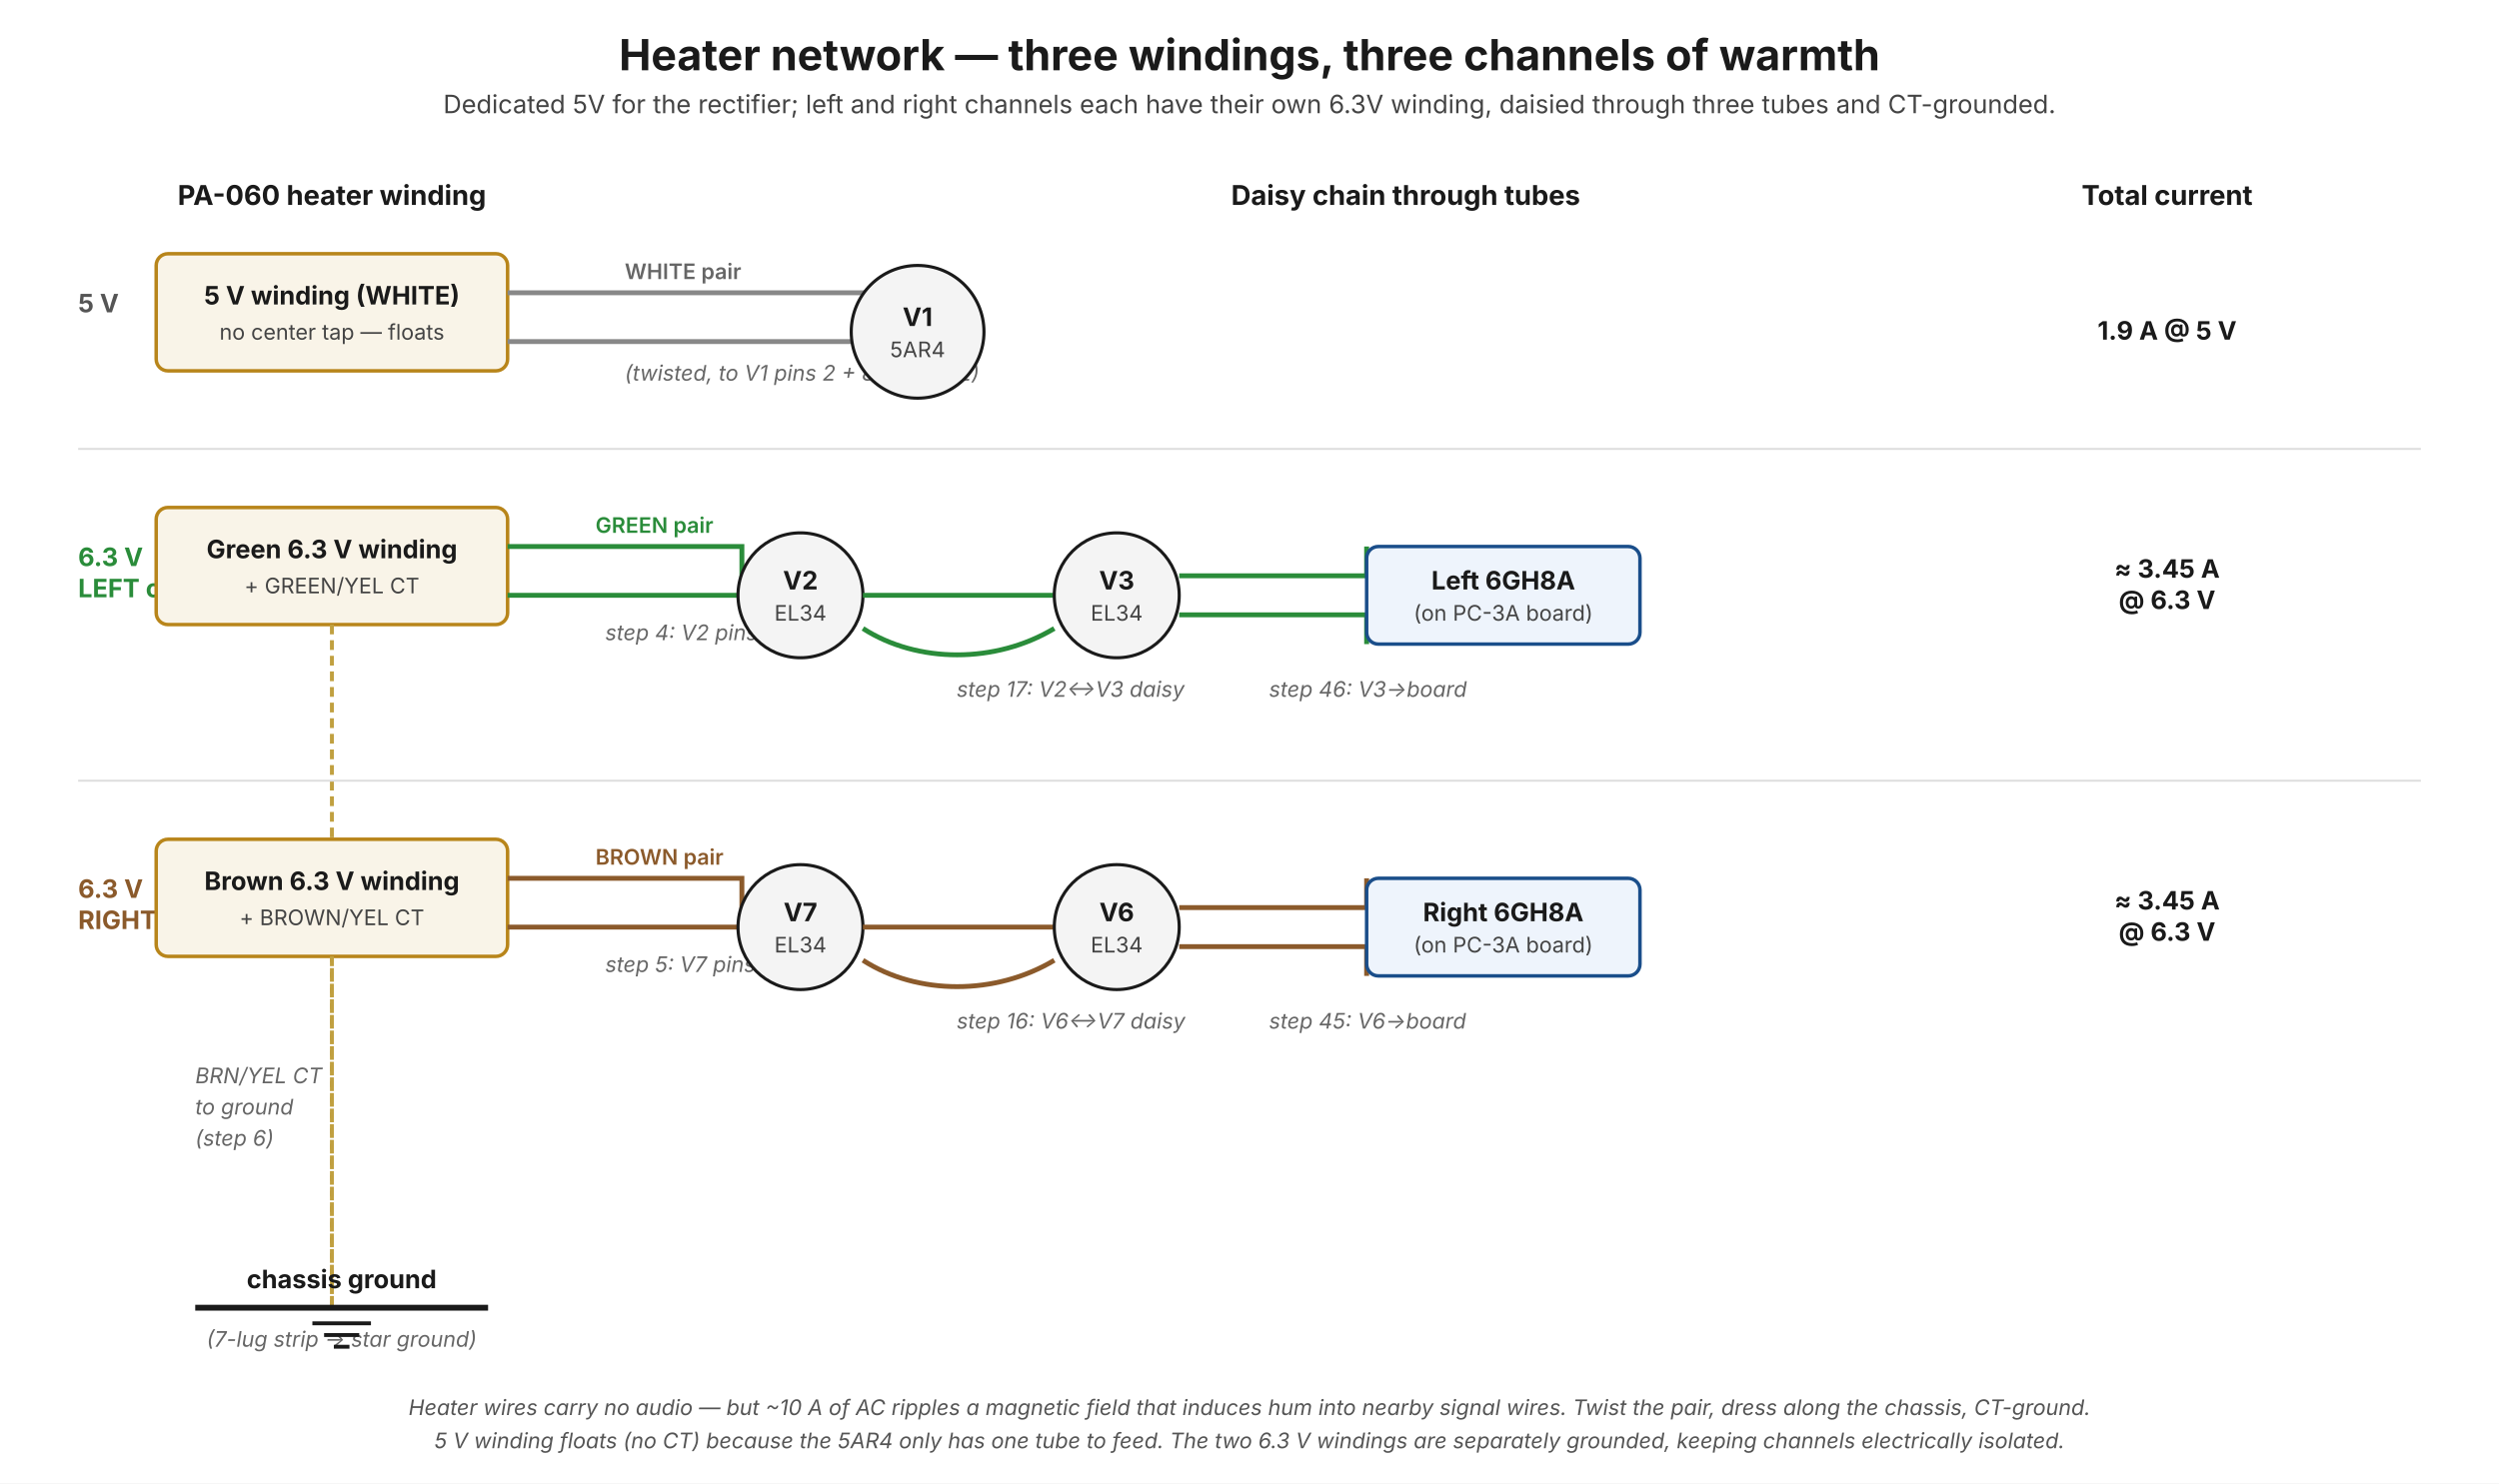
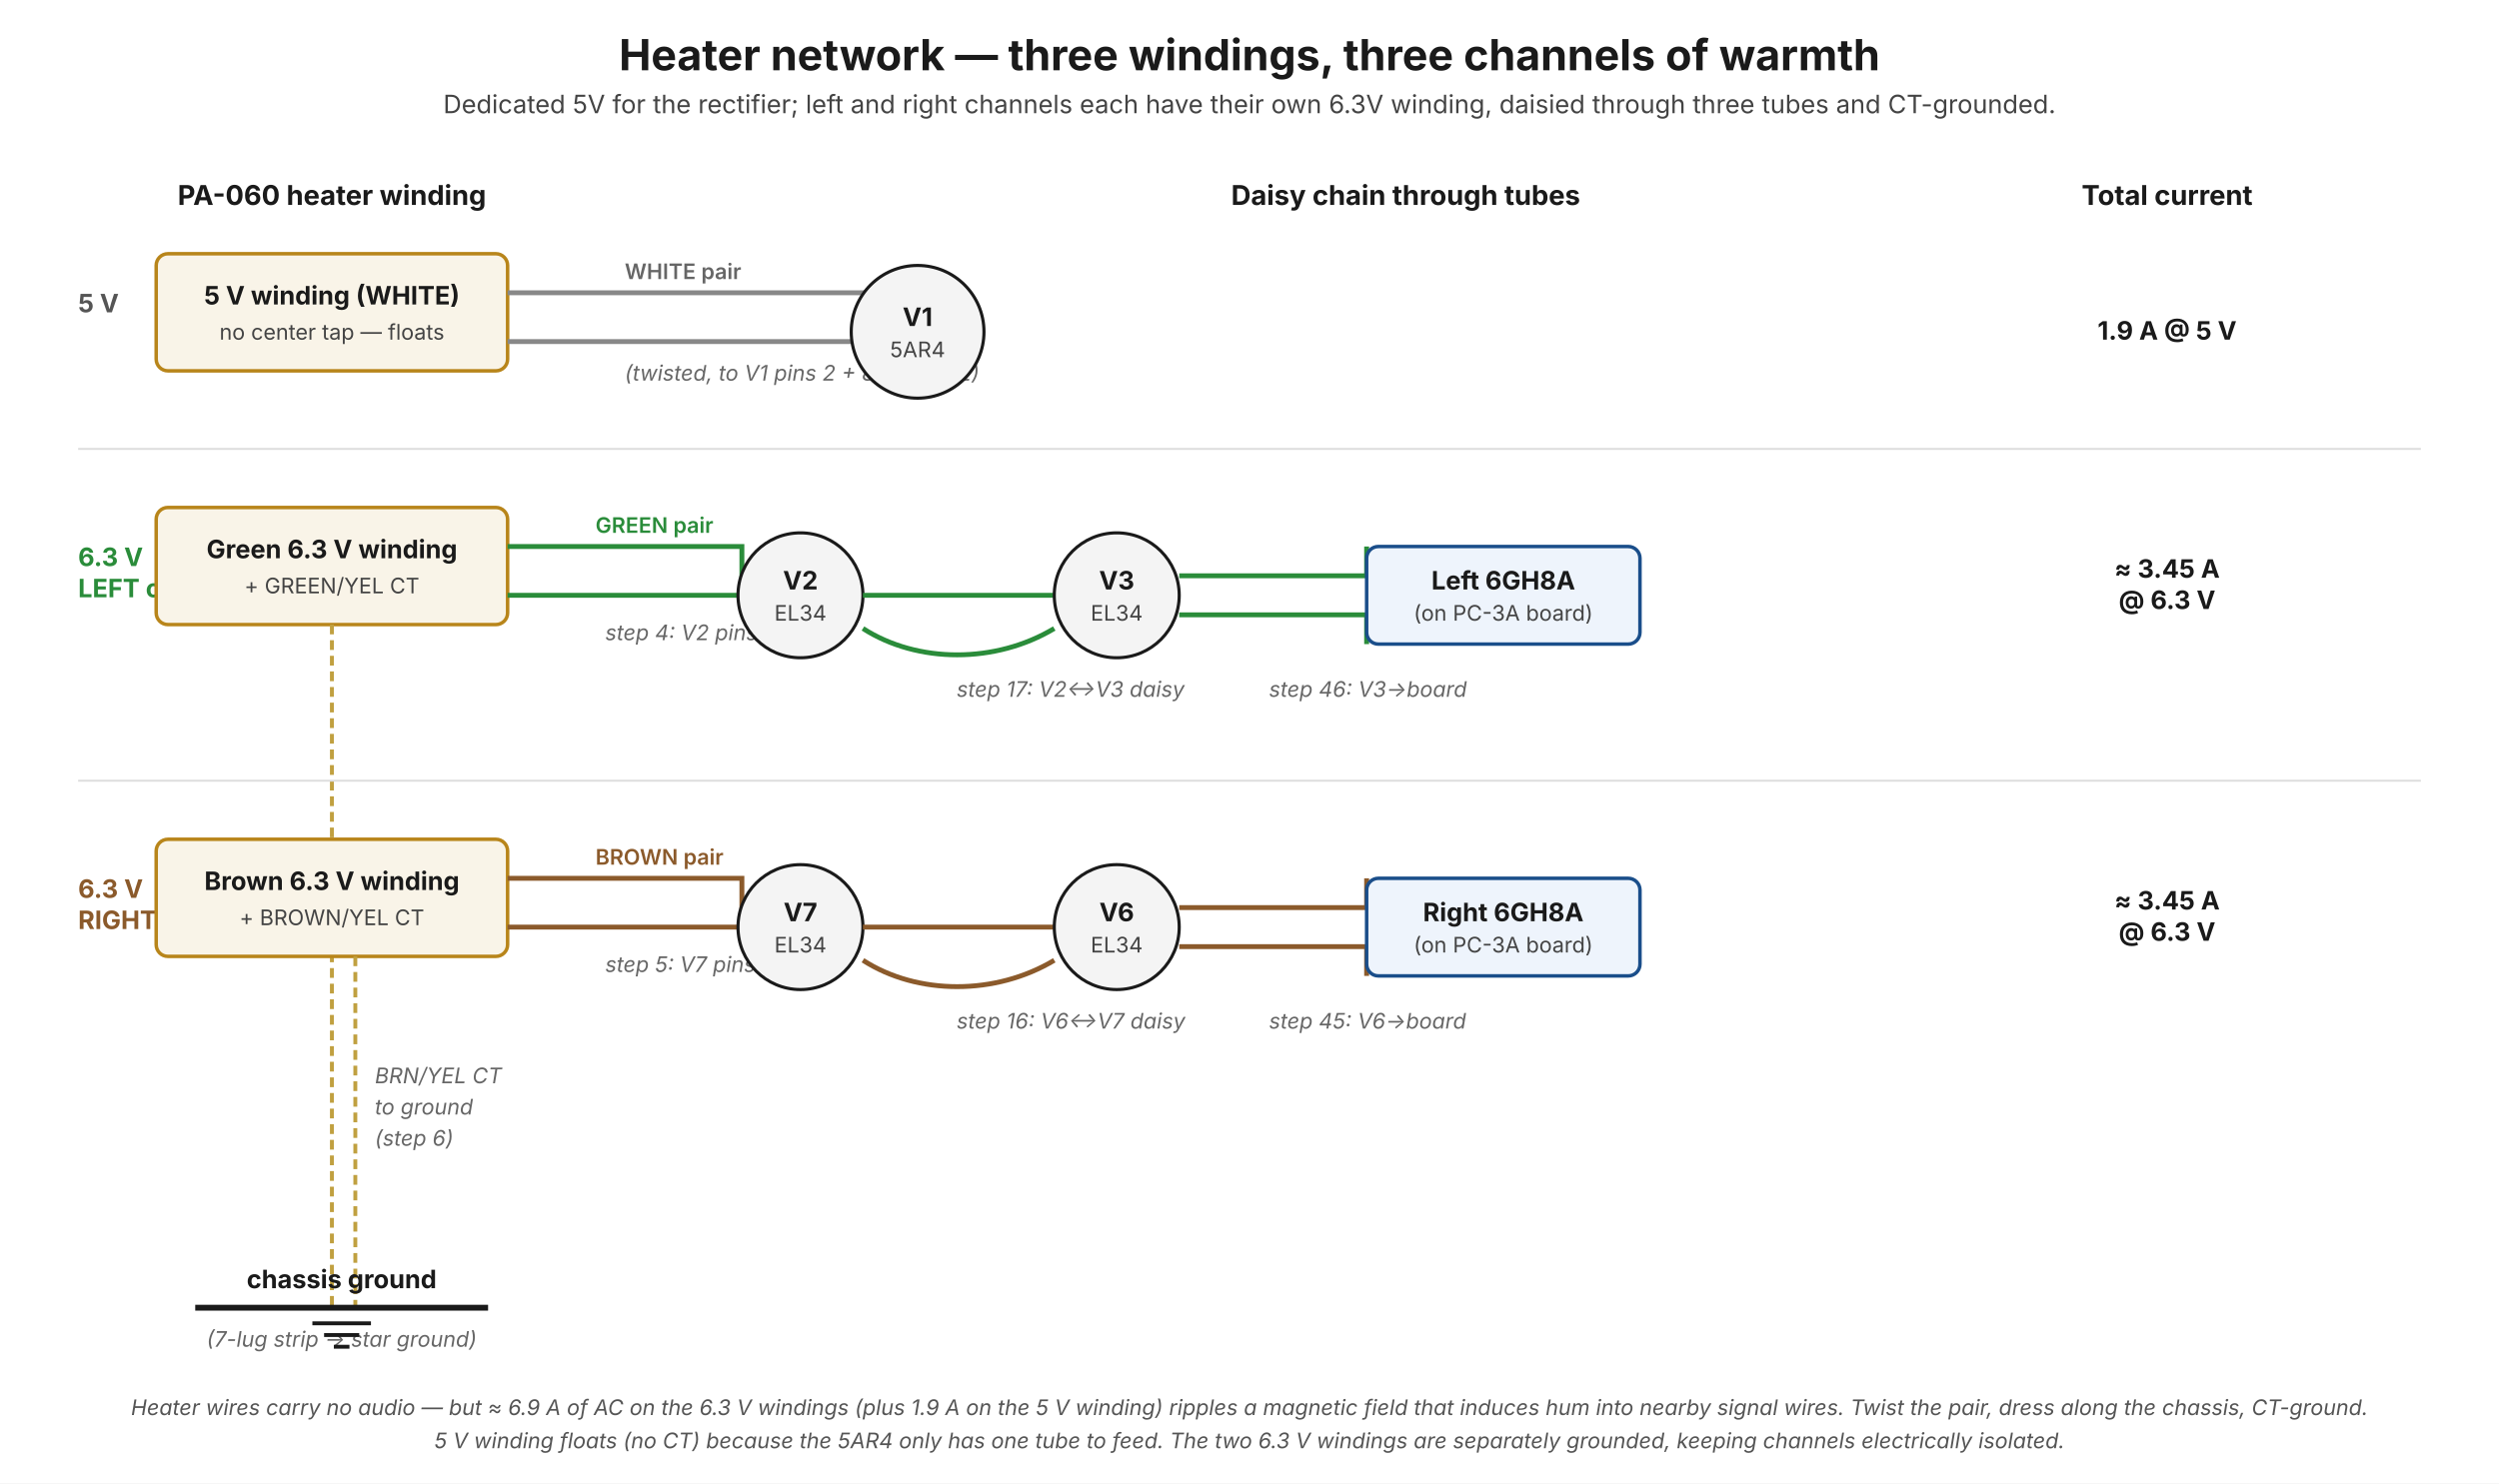
<svg xmlns="http://www.w3.org/2000/svg" viewBox="0 0 1280 760" role="img" aria-labelledby="ht-title ht-desc" font-family="Inter, system-ui, sans-serif">
  <style>
    .lead-group { cursor: help; }
    .lead-group:hover .stage-box { stroke-width: 2.6; }

    .header  { font-size: 22px; font-weight: 700; fill: #1a1a1a; }
    .subhead { font-size: 13px; fill: #444; }
    .footer  { font-size: 11px; font-style: italic; fill: #555; }

    .section-label { font-size: 14px; font-weight: 700; fill: #1a1a1a; }
    .stage-name    { font-size: 13px; font-weight: 700; fill: #1a1a1a; }
    .stage-sub     { font-size: 11px; fill: #444; }
    .wire-label    { font-size: 11px; font-weight: 600; }
    .ct-label      { font-size: 11px; font-style: italic; fill: #666; }
    .row-label     { font-size: 13px; font-weight: 700; }

    .stage-source { fill: #f9f4e8; stroke: #b8851a; stroke-width: 1.8; }
    .stage-tube   { fill: #f4f4f4; stroke: #1a1a1a; stroke-width: 1.6; }
    .stage-board  { fill: #eef4fc; stroke: #1a4e8a; stroke-width: 1.8; }
    .stage-ground { fill: #f4f4f4; stroke: #1a1a1a; stroke-width: 1.6; }

    .white-wire { stroke: #888; stroke-width: 2.5; fill: none; }
    .green-wire { stroke: #2a8c3a; stroke-width: 2.5; fill: none; }
    .brown-wire { stroke: #8b5a2b; stroke-width: 2.5; fill: none; }
    .ct-wire    { stroke: #c0a040; stroke-width: 2.0; fill: none; stroke-dasharray: 5,3; }
    .ground-bus { stroke: #1a1a1a; stroke-width: 3; fill: none; }
  </style>
  <rect width="1280" height="760" fill="#ffffff" />
  <text class="header" x="640" y="36" text-anchor="middle">Heater network — three windings, three channels of warmth</text>
  <text class="subhead" x="640" y="58" text-anchor="middle">Dedicated 5V for the rectifier; left and right channels each have their own 6.3V winding, daisied through three tubes and CT-grounded.</text>
  <text class="section-label" x="170" y="105" text-anchor="middle">PA-060 heater winding</text>
  <text class="section-label" x="720" y="105" text-anchor="middle">Daisy chain through tubes</text>
  <text class="section-label" x="1110" y="105" text-anchor="middle">Total current</text>
  <text class="row-label" fill="#555" x="40" y="160">5 V</text>
  <g class="lead-group" data-tooltip="5 V HEATER WINDING — dedicated to the 5AR4 rectifier.  The 5AR4 needs a 5 V heater (not 6.3 V like every other tube), so it gets its own private secondary on the PA-060. WHITE pair, no center tap — the winding floats relative to ground.  Floating is OK here because the 5AR4's cathode and one heater pin share an internal connection (pin 8); the heater rides on the cathode's potential.">
    <rect class="stage-box stage-source" x="80" y="130" width="180" height="60" rx="6" />
    <text class="stage-name" x="170" y="156" text-anchor="middle">5 V winding (WHITE)</text>
    <text class="stage-sub" x="170" y="174" text-anchor="middle">no center tap — floats</text>
  </g>
  <path class="white-wire" d="M 260 150 L 460 150 L 460 162" />
  <path class="white-wire" d="M 260 175 L 480 175 L 480 162" />
  <text class="wire-label" fill="#666" x="320" y="143">WHITE pair</text>
  <text class="ct-label" x="320" y="195">(twisted, to V1 pins 2 + 8 — step 2)</text>
  <g class="lead-group" data-tooltip="V1 = 5AR4 rectifier. Heater is between pins 2 and 8. Draws 1.9 A at 5 V. Note pin 8 is also the cathode — normal for indirectly heated rectifiers.">
    <circle class="stage-tube" cx="470" cy="170" r="34" />
    <text class="stage-name" x="470" y="167" text-anchor="middle">V1</text>
    <text class="stage-sub" x="470" y="183" text-anchor="middle">5AR4</text>
  </g>
  <text class="row-label" fill="#1a1a1a" x="1110" y="174" text-anchor="middle">1.9 A @ 5 V</text>
  <line x1="40" y1="230" x2="1240" y2="230" stroke="#ddd" stroke-width="1" />
  <text class="row-label" fill="#2a8c3a" x="40" y="290">6.3 V</text>
  <text class="row-label" fill="#2a8c3a" x="40" y="306">LEFT ch</text>
  <g class="lead-group" data-tooltip="GREEN 6.3 V WINDING — left channel.  GREEN pair of leads, with GREEN/YELLOW center tap. Feeds the left-channel heater chain: V2 → V3 → left 6GH8A on the PC-3A board. Total current draw ~3.45 A.">
    <rect class="stage-box stage-source" x="80" y="260" width="180" height="60" rx="6" stroke="#2a8c3a" />
    <text class="stage-name" x="170" y="286" text-anchor="middle">Green 6.3 V winding</text>
    <text class="stage-sub" x="170" y="304" text-anchor="middle">+ GREEN/YEL CT</text>
  </g>
  <path class="green-wire" d="M 260 280 L 380 280 L 380 305" />
  <path class="green-wire" d="M 260 305 L 400 305" />
  <text class="wire-label" fill="#2a8c3a" x="305" y="273">GREEN pair</text>
  <text class="ct-label" x="310" y="328">step 4: V2 pins 2 + 7</text>
  <g class="lead-group" data-tooltip="V2 = LEFT EL34. Heater pins 2 and 7. Draws 1.5 A at 6.3 V.">
    <circle class="stage-tube" cx="410" cy="305" r="32" />
    <text class="stage-name" x="410" y="302" text-anchor="middle">V2</text>
    <text class="stage-sub" x="410" y="318" text-anchor="middle">EL34</text>
  </g>
  <path class="green-wire" d="M 442 305 L 540 305" />
  <path class="green-wire" d="M 442 322 C 470 340, 510 340, 540 322" />
  <text class="ct-label" x="490" y="357">step 17: V2↔V3 daisy</text>
  <g class="lead-group" data-tooltip="V3 = LEFT EL34. Heater in parallel with V2 via the step-17 daisy. Same 1.5 A draw.">
    <circle class="stage-tube" cx="572" cy="305" r="32" />
    <text class="stage-name" x="572" y="302" text-anchor="middle">V3</text>
    <text class="stage-sub" x="572" y="318" text-anchor="middle">EL34</text>
  </g>
  <path class="green-wire" d="M 604 295 L 700 295 L 700 280" />
  <path class="green-wire" d="M 604 315 L 700 315 L 700 330" />
  <text class="ct-label" x="650" y="357">step 46: V3→board</text>
  <g class="lead-group" data-tooltip="LEFT 6GH8A — driver tube on the PC-3A board (no chassis V-number).  Heater draws 0.45 A. The board has its own heater wiring to deliver this from the daisy that comes in via V3.">
    <rect class="stage-box stage-board" x="700" y="280" width="140" height="50" rx="6" />
    <text class="stage-name" x="770" y="302" text-anchor="middle">Left 6GH8A</text>
    <text class="stage-sub" x="770" y="318" text-anchor="middle">(on PC-3A board)</text>
  </g>
  <text class="row-label" fill="#1a1a1a" x="1110" y="296" text-anchor="middle">≈ 3.45 A</text>
  <text class="row-label" fill="#1a1a1a" x="1110" y="312" text-anchor="middle">@ 6.3 V</text>
-   <g class="lead-group" data-tooltip="GREEN/YELLOW CT — center tap of the left heater winding.  Goes to the 7-lug terminal strip (step 6), which is grounded as part of the star ground. Holds the heater AC symmetric around 0 V — at any instant one heater end is at +4.5 V and the other at −4.5 V relative to ground. Heater-to-cathode capacitance couples equal +/− into the cathode, which cancels in the audio output.  Skip this connection and you get audible 60 Hz hum from heater coupling.">
+   <g class="lead-group" data-tooltip="GREEN/YELLOW CT — center tap of the left heater winding.  Goes to the 7-lug terminal strip (step 6), where it is referenced to ground through a 0.02 µF disc cap. Holds the heater AC symmetric around 0 V — at any instant one heater end is at +4.5 V and the other at −4.5 V relative to ground. Heater-to-cathode capacitance couples equal +/− into the cathode, which cancels in the audio output.  Skip this connection and you get audible 60 Hz hum from heater coupling.">
    <path class="ct-wire" d="M 170 320 L 170 670" />
    <text class="ct-label" fill="#b8851a" x="180" y="455">GRN/YEL CT</text>
    <text class="ct-label" fill="#b8851a" x="180" y="471">to ground</text>
    <text class="ct-label" fill="#b8851a" x="180" y="487">(step 6)</text>
  </g>
  <line x1="40" y1="400" x2="1240" y2="400" stroke="#ddd" stroke-width="1" />
  <text class="row-label" fill="#8b5a2b" x="40" y="460">6.3 V</text>
  <text class="row-label" fill="#8b5a2b" x="40" y="476">RIGHT ch</text>
  <g class="lead-group" data-tooltip="BROWN 6.3 V WINDING — right channel.  BROWN pair of leads, with BROWN/YELLOW center tap. Feeds the right-channel heater chain: V7 → V6 → right 6GH8A on the PC-3A board. Same ~3.45 A draw as the left.  Two independent windings (instead of one shared) mean heater current ripple on one channel can't couple into the other.">
    <rect class="stage-box stage-source" x="80" y="430" width="180" height="60" rx="6" stroke="#8b5a2b" />
    <text class="stage-name" x="170" y="456" text-anchor="middle">Brown 6.3 V winding</text>
    <text class="stage-sub" x="170" y="474" text-anchor="middle">+ BROWN/YEL CT</text>
  </g>
  <path class="brown-wire" d="M 260 450 L 380 450 L 380 475" />
  <path class="brown-wire" d="M 260 475 L 400 475" />
  <text class="wire-label" fill="#8b5a2b" x="305" y="443">BROWN pair</text>
  <text class="ct-label" x="310" y="498">step 5: V7 pins 2 + 7</text>
  <g class="lead-group" data-tooltip="V7 = RIGHT EL34. Heater pins 2 and 7. Draws 1.5 A.">
    <circle class="stage-tube" cx="410" cy="475" r="32" />
    <text class="stage-name" x="410" y="472" text-anchor="middle">V7</text>
    <text class="stage-sub" x="410" y="488" text-anchor="middle">EL34</text>
  </g>
  <path class="brown-wire" d="M 442 475 L 540 475" />
  <path class="brown-wire" d="M 442 492 C 470 510, 510 510, 540 492" />
  <text class="ct-label" x="490" y="527">step 16: V6↔V7 daisy</text>
  <g class="lead-group" data-tooltip="V6 = RIGHT EL34. In parallel with V7 via the step-16 daisy. Same 1.5 A.">
    <circle class="stage-tube" cx="572" cy="475" r="32" />
    <text class="stage-name" x="572" y="472" text-anchor="middle">V6</text>
    <text class="stage-sub" x="572" y="488" text-anchor="middle">EL34</text>
  </g>
  <path class="brown-wire" d="M 604 465 L 700 465 L 700 450" />
  <path class="brown-wire" d="M 604 485 L 700 485 L 700 500" />
  <text class="ct-label" x="650" y="527">step 45: V6→board</text>
  <g class="lead-group" data-tooltip="RIGHT 6GH8A — driver tube on the PC-3A board.  Heater draws 0.45 A. Daisied off V6.">
    <rect class="stage-box stage-board" x="700" y="450" width="140" height="50" rx="6" />
    <text class="stage-name" x="770" y="472" text-anchor="middle">Right 6GH8A</text>
    <text class="stage-sub" x="770" y="488" text-anchor="middle">(on PC-3A board)</text>
  </g>
  <text class="row-label" fill="#1a1a1a" x="1110" y="466" text-anchor="middle">≈ 3.45 A</text>
  <text class="row-label" fill="#1a1a1a" x="1110" y="482" text-anchor="middle">@ 6.3 V</text>
-   <g class="lead-group" data-tooltip="BROWN/YELLOW CT — center tap of the right heater winding.  Same role as the green CT: holds heater AC symmetric around ground, suppressing heater-cathode hum coupling. Both CTs land on the 7-lug strip and ground there.">
-     <path class="ct-wire" d="M 170 490 L 170 670" />
-     <text class="ct-label" fill="#b8851a" x="100" y="555">BRN/YEL CT</text>
-     <text class="ct-label" fill="#b8851a" x="100" y="571">to ground</text>
-     <text class="ct-label" fill="#b8851a" x="100" y="587">(step 6)</text>
+   <g class="lead-group" data-tooltip="BROWN/YELLOW CT — center tap of the right heater winding.  Same role as the green CT: holds heater AC symmetric around ground, suppressing heater-cathode hum coupling. Both CTs land on the 7-lug strip (lugs 5 and 7) and are referenced to ground there through 0.02 µF disc caps.">
+     <path class="ct-wire" d="M 182 490 L 182 670" />
+     <text class="ct-label" fill="#b8851a" x="192" y="555">BRN/YEL CT</text>
+     <text class="ct-label" fill="#b8851a" x="192" y="571">to ground</text>
+     <text class="ct-label" fill="#b8851a" x="192" y="587">(step 6)</text>
  </g>
-   <g class="lead-group" data-tooltip="GROUND — the heater CTs land on the 7-lug terminal strip and tie to chassis ground via the star-ground point (step 23 / step 64).  Both heater windings share the same ground reference but stay otherwise isolated — separate windings, separate daisies. They only meet at ground.  Also at step 15: small 0.01 µF disc caps from each CT to ground for RF bypass.">
+   <g class="lead-group" data-tooltip="GROUND — the heater CTs land on the 7-lug terminal strip and tie to chassis ground via the star-ground point (step 23 / step 64).  Both heater windings share the same ground reference but stay otherwise isolated — separate windings, separate daisies. They only meet at ground.  Also at step 15: small 0.02 µF disc caps from each CT to ground for RF bypass.">
    <line class="ground-bus" x1="100" y1="670" x2="250" y2="670" />
    <text class="row-label" fill="#1a1a1a" x="175" y="660" text-anchor="middle">chassis ground</text>
    <text class="ct-label" x="175" y="690" text-anchor="middle">(7-lug strip → star ground)</text>
    <line x1="160" y1="678" x2="190" y2="678" stroke="#1a1a1a" stroke-width="2" />
    <line x1="166" y1="684" x2="184" y2="684" stroke="#1a1a1a" stroke-width="2" />
    <line x1="171" y1="690" x2="179" y2="690" stroke="#1a1a1a" stroke-width="2" />
  </g>
-   <text class="footer" x="640" y="725" text-anchor="middle">Heater wires carry no audio — but ~10 A of AC ripples a magnetic field that induces hum into nearby signal wires. Twist the pair, dress along the chassis, CT-ground.</text>
+   <text class="footer" x="640" y="725" text-anchor="middle">Heater wires carry no audio — but ≈ 6.9 A of AC on the 6.3 V windings (plus 1.9 A on the 5 V winding) ripples a magnetic field that induces hum into nearby signal wires. Twist the pair, dress along the chassis, CT-ground.</text>
  <text class="footer" x="640" y="742" text-anchor="middle">5 V winding floats (no CT) because the 5AR4 only has one tube to feed. The two 6.3 V windings are separately grounded, keeping channels electrically isolated.</text>
</svg>
